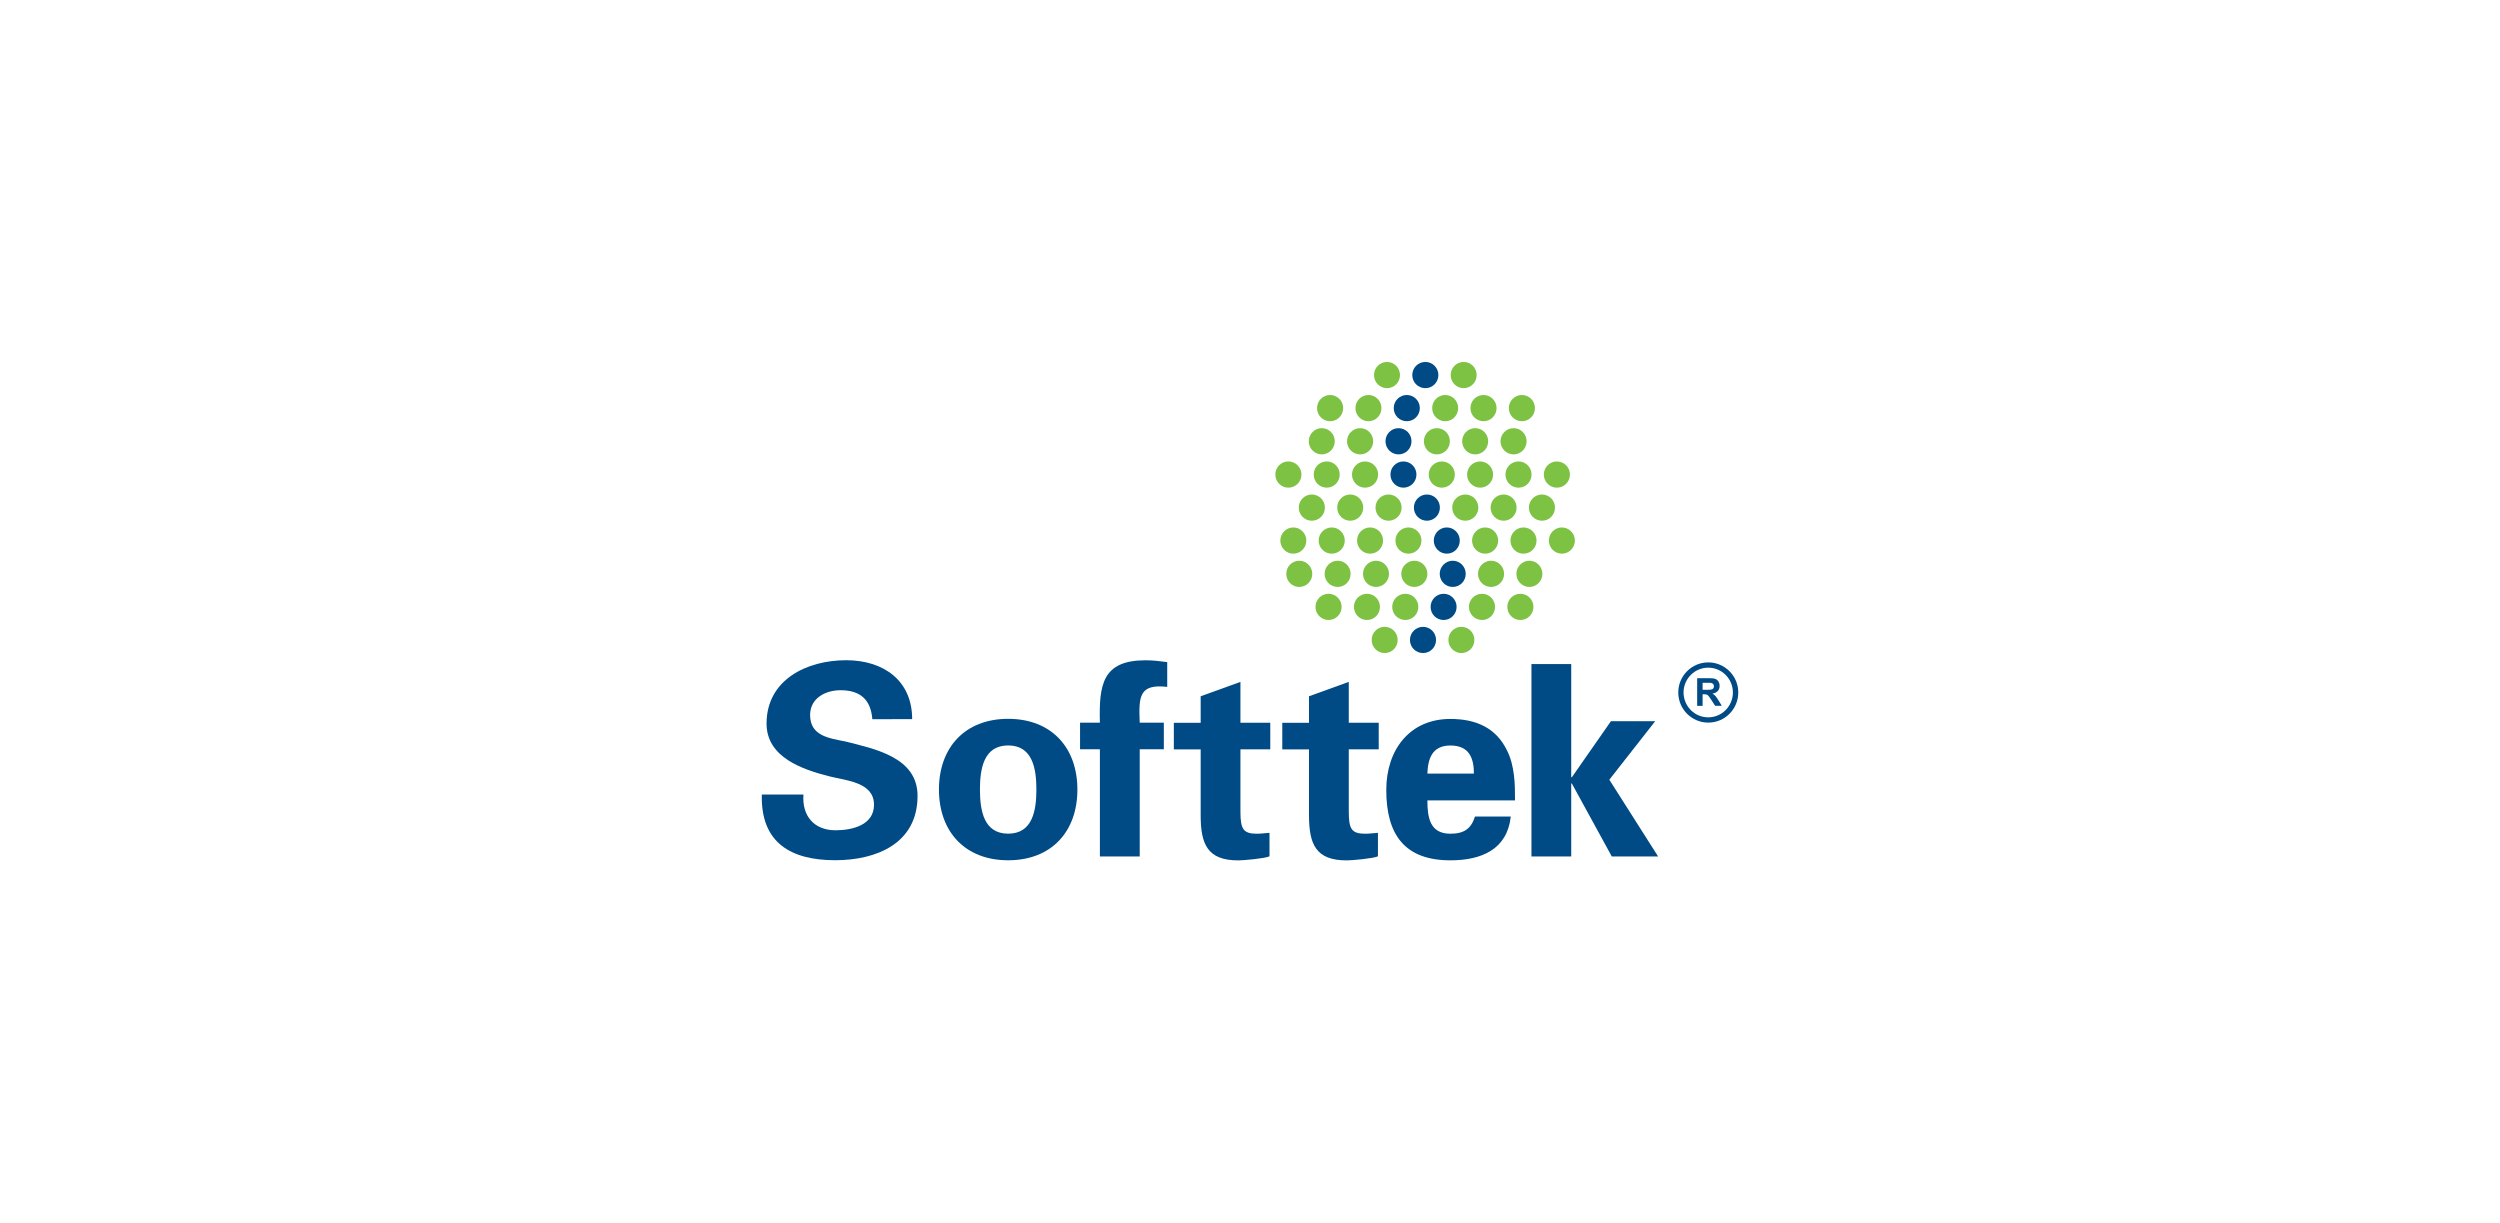
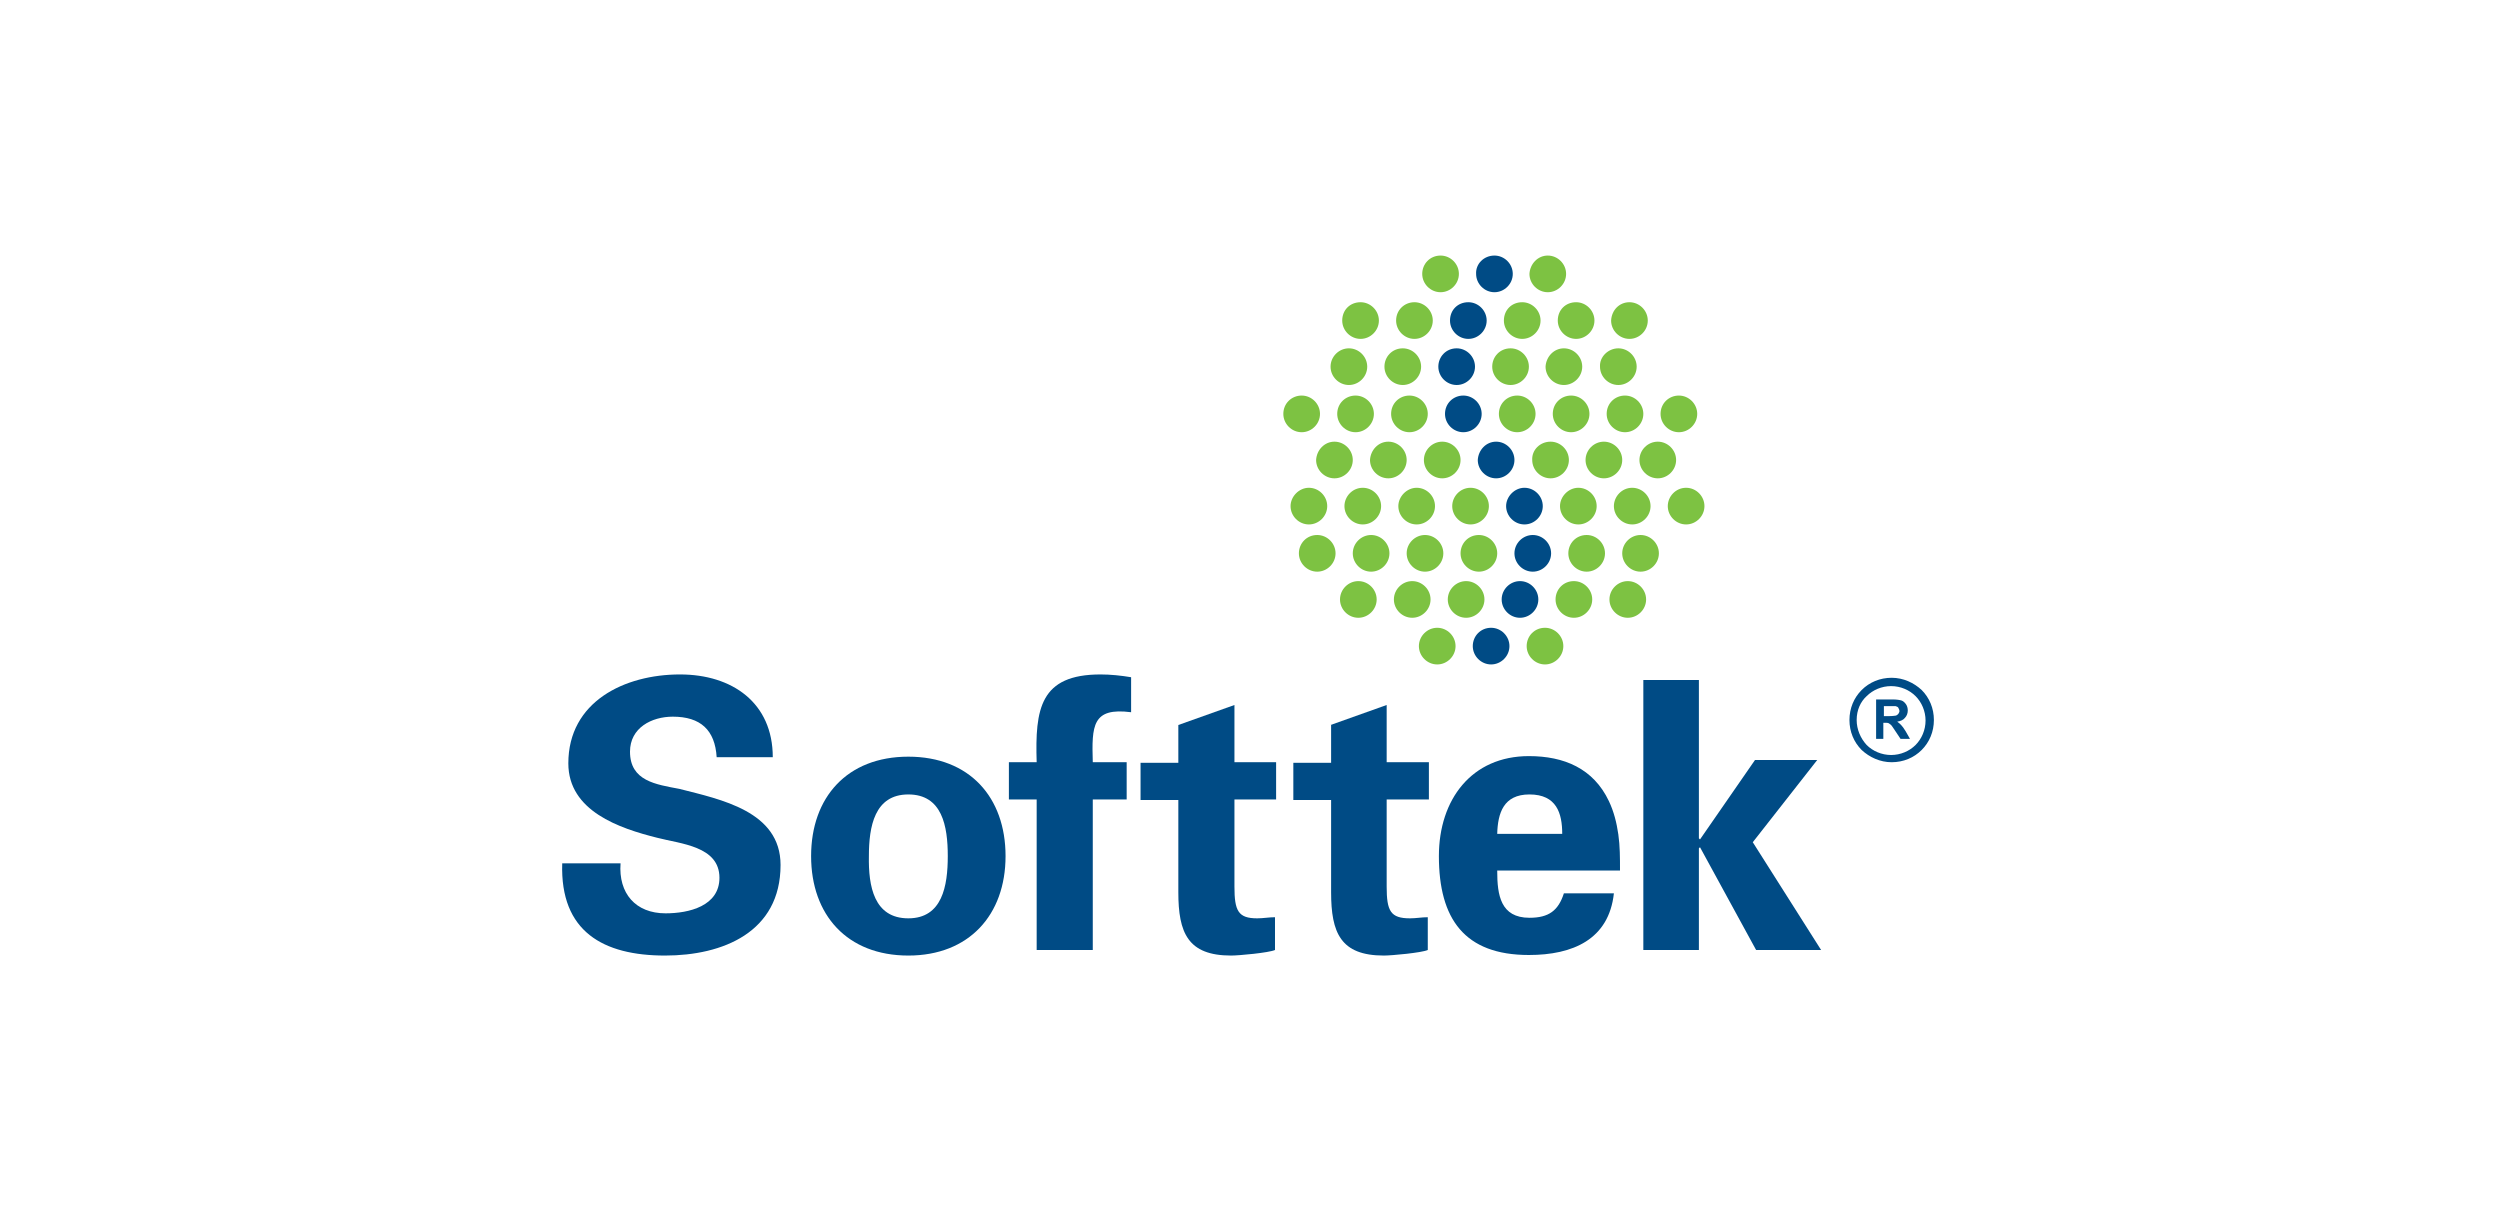
<svg xmlns="http://www.w3.org/2000/svg" version="1.1" id="Layer_1" x="0px" y="0px" viewBox="0 0 450 220" style="enable-background:new 0 0 450 220;" xml:space="preserve">
  <style type="text/css">
- 	.st0{fill-rule:evenodd;clip-rule:evenodd;fill:#004B85;}
- 	.st1{fill-rule:evenodd;clip-rule:evenodd;fill:#7DC242;}
- 	.st2{fill:#004B85;}
+ 	.st0{fill:none;}
+ 	.st1{fill-rule:evenodd;clip-rule:evenodd;fill:#004B85;}
+ 	.st2{fill-rule:evenodd;clip-rule:evenodd;fill:#7DC242;}
+ 	.st3{fill:#004B85;}
</style>
+   <rect class="st0" width="450" height="220" />
  <g>
-     <path class="st0" d="M151.3,124.24c-2.72,0-5.48,1.43-5.48,4.46c0,3.74,3.34,4.17,6.37,4.77c5.26,1.34,12.97,2.83,12.97,9.78   c0,8.6-7.42,11.59-14.84,11.59c-7.87,0-13.43-3.08-13.19-11.83h7.49c-0.29,3.85,1.92,6.44,5.77,6.44c2.98,0,6.93-0.91,6.93-4.59   c0-4.06-4.95-4.34-7.95-5.1c-4.84-1.22-11.39-3.39-11.39-9.51c0-7.89,7.22-11.41,14.33-11.41c6.71,0,11.88,3.65,11.88,10.6   l-7.17,0.02C156.75,125.97,154.88,124.24,151.3,124.24L151.3,124.24z" />
-     <path class="st0" d="M181.47,154.85c-7.8,0-12.46-5.19-12.46-12.74c0-7.53,4.66-12.72,12.46-12.72c7.8,0,12.46,5.19,12.46,12.72   C193.94,149.66,189.28,154.85,181.47,154.85L181.47,154.85z M181.47,150.06c4.37,0,5.08-4.12,5.08-7.95c0-3.81-0.71-7.93-5.08-7.93   c-4.37,0-5.08,4.12-5.08,7.93C176.39,145.94,177.1,150.06,181.47,150.06L181.47,150.06z" />
-     <path class="st0" d="M205.15,130.08h4.34v4.79h-4.34v19.29h-7.17v-19.29h-3.57v-4.79h3.57c-0.18-6.82,0.44-11.23,8.22-11.23   c1.29,0,2.61,0.15,3.9,0.33v4.46C205.04,123.06,204.95,125.37,205.15,130.08L205.15,130.08z" />
-     <path class="st0" d="M216.11,125.33l7.17-2.59v7.35h5.37v4.79h-5.37v11.16c0,3.16,0.47,4.03,2.94,4.03c0.76,0,1.52-0.11,2.29-0.16   v4.23c-0.8,0.38-4.63,0.73-5.62,0.73c-5.57,0-6.77-2.92-6.77-8.15v-11.83h-4.83v-4.79h4.83V125.33L216.11,125.33z" />
-     <path class="st0" d="M235.61,125.33l7.17-2.59v7.35h5.39v4.79h-5.39v11.16c0,3.16,0.47,4.03,2.96,4.03c0.76,0,1.52-0.11,2.29-0.16   v4.23c-0.82,0.38-4.63,0.73-5.62,0.73c-5.59,0-6.79-2.92-6.79-8.15v-11.83h-4.81v-4.79h4.81V125.33L235.61,125.33z" />
-     <path class="st0" d="M256.93,144.06c0,3.08,0.44,6.01,4.14,6.01c2.5,0,3.74-0.93,4.43-3.1h6.44c-0.63,5.91-5.26,7.89-10.87,7.89   c-8.24,0-11.54-4.64-11.54-12.66c0-7.24,4.21-12.79,11.54-12.79c4.52,0,8.24,1.54,10.23,5.75c0.67,1.34,1,2.78,1.2,4.3   c0.2,1.49,0.2,3.01,0.2,4.61H256.93L256.93,144.06z M265.3,139.25c0-2.63-0.73-5.06-4.23-5.06c-3.32,0-4.05,2.43-4.14,5.06H265.3   L265.3,139.25z" />
-     <polygon class="st0" points="282.91,139.94 289.97,129.81 297.94,129.81 289.68,140.35 298.46,154.16 290.12,154.16 282.91,140.99    282.82,141.08 282.82,154.16 275.66,154.16 275.66,119.53 282.82,119.53 282.82,139.85 282.91,139.94  " />
-     <path class="st0" d="M256.57,65.15c1.29,0,2.34,1.05,2.34,2.36c0,1.31-1.05,2.36-2.34,2.36c-1.31,0-2.36-1.05-2.36-2.36   C254.21,66.2,255.26,65.15,256.57,65.15L256.57,65.15z" />
-     <path class="st0" d="M256.15,112.83c1.29,0,2.34,1.05,2.34,2.36c0,1.31-1.05,2.36-2.34,2.36c-1.31,0-2.36-1.05-2.36-2.36   C253.79,113.88,254.85,112.83,256.15,112.83L256.15,112.83z" />
-     <path class="st0" d="M261.49,100.93c1.31,0,2.34,1.07,2.34,2.36c0,1.31-1.03,2.36-2.34,2.36c-1.29,0-2.34-1.05-2.34-2.36   C259.15,102,260.2,100.93,261.49,100.93L261.49,100.93z" />
-     <path class="st0" d="M259.85,106.88c1.29,0,2.34,1.05,2.34,2.36c0,1.31-1.05,2.36-2.34,2.36c-1.29,0-2.34-1.05-2.34-2.36   C257.51,107.93,258.57,106.88,259.85,106.88L259.85,106.88z" />
-     <path class="st0" d="M256.84,89.01c1.31,0,2.34,1.05,2.34,2.36c0,1.31-1.03,2.36-2.34,2.36c-1.29,0-2.34-1.05-2.34-2.36   C254.5,90.06,255.55,89.01,256.84,89.01L256.84,89.01z" />
-     <path class="st0" d="M260.42,94.94c1.31,0,2.34,1.07,2.34,2.36c0,1.31-1.03,2.36-2.34,2.36c-1.29,0-2.34-1.05-2.34-2.36   C258.08,96.01,259.13,94.94,260.42,94.94L260.42,94.94z" />
-     <path class="st0" d="M251.73,77.07c1.31,0,2.34,1.05,2.34,2.36c0,1.31-1.03,2.36-2.34,2.36c-1.29,0-2.34-1.05-2.34-2.36   C249.39,78.12,250.44,77.07,251.73,77.07L251.73,77.07z" />
-     <path class="st0" d="M253.23,71.1c1.29,0,2.34,1.05,2.34,2.36c0,1.31-1.05,2.36-2.34,2.36c-1.31,0-2.36-1.05-2.36-2.36   C250.87,72.15,251.93,71.1,253.23,71.1L253.23,71.1z" />
-     <path class="st0" d="M252.62,83.06c1.29,0,2.34,1.05,2.34,2.36c0,1.31-1.05,2.36-2.34,2.36c-1.29,0-2.34-1.05-2.34-2.36   C250.27,84.11,251.33,83.06,252.62,83.06L252.62,83.06z" />
-     <path class="st1" d="M249.66,65.15c1.29,0,2.34,1.05,2.34,2.36c0,1.31-1.05,2.36-2.34,2.36c-1.29,0-2.34-1.05-2.34-2.36   C247.32,66.2,248.37,65.15,249.66,65.15L249.66,65.15z" />
-     <path class="st1" d="M249.24,112.83c1.31,0,2.34,1.05,2.34,2.36c0,1.31-1.03,2.36-2.34,2.36c-1.29,0-2.34-1.05-2.34-2.36   C246.9,113.88,247.95,112.83,249.24,112.83L249.24,112.83z" />
-     <path class="st1" d="M263.05,112.83c1.31,0,2.34,1.05,2.34,2.36c0,1.31-1.03,2.36-2.34,2.36c-1.29,0-2.34-1.05-2.34-2.36   C260.71,113.88,261.76,112.83,263.05,112.83L263.05,112.83z" />
-     <path class="st1" d="M263.46,65.15c1.29,0,2.34,1.05,2.34,2.36c0,1.31-1.05,2.36-2.34,2.36c-1.29,0-2.34-1.05-2.34-2.36   C261.12,66.2,262.18,65.15,263.46,65.15L263.46,65.15z" />
-     <path class="st1" d="M233.87,100.93c1.29,0,2.34,1.07,2.34,2.36c0,1.31-1.05,2.36-2.34,2.36c-1.31,0-2.34-1.05-2.34-2.36   C231.53,102,232.57,100.93,233.87,100.93L233.87,100.93z" />
-     <path class="st1" d="M240.79,100.93c1.29,0,2.32,1.07,2.32,2.36c0,1.31-1.03,2.36-2.32,2.36c-1.31,0-2.36-1.05-2.36-2.36   C238.43,102,239.48,100.93,240.79,100.93L240.79,100.93z" />
-     <path class="st1" d="M247.68,100.93c1.29,0,2.34,1.07,2.34,2.36c0,1.31-1.05,2.36-2.34,2.36c-1.29,0-2.34-1.05-2.34-2.36   C245.34,102,246.39,100.93,247.68,100.93L247.68,100.93z" />
-     <path class="st1" d="M254.57,100.93c1.31,0,2.36,1.07,2.36,2.36c0,1.31-1.05,2.36-2.36,2.36c-1.29,0-2.34-1.05-2.34-2.36   C252.23,102,253.29,100.93,254.57,100.93L254.57,100.93z" />
-     <path class="st1" d="M268.4,100.93c1.29,0,2.34,1.07,2.34,2.36c0,1.31-1.05,2.36-2.34,2.36c-1.31,0-2.36-1.05-2.36-2.36   C266.04,102,267.09,100.93,268.4,100.93L268.4,100.93z" />
-     <path class="st1" d="M275.29,100.93c1.29,0,2.34,1.07,2.34,2.36c0,1.31-1.05,2.36-2.34,2.36c-1.29,0-2.34-1.05-2.34-2.36   C272.95,102,274.01,100.93,275.29,100.93L275.29,100.93z" />
-     <path class="st1" d="M239.13,106.88c1.31,0,2.36,1.05,2.36,2.36c0,1.31-1.05,2.36-2.36,2.36c-1.29,0-2.34-1.05-2.34-2.36   C236.79,107.93,237.85,106.88,239.13,106.88L239.13,106.88z" />
-     <path class="st1" d="M246.05,106.88c1.31,0,2.34,1.05,2.34,2.36c0,1.31-1.03,2.36-2.34,2.36c-1.29,0-2.34-1.05-2.34-2.36   C243.71,107.93,244.76,106.88,246.05,106.88L246.05,106.88z" />
-     <path class="st1" d="M252.96,106.88c1.29,0,2.34,1.05,2.34,2.36c0,1.31-1.05,2.36-2.34,2.36c-1.31,0-2.36-1.05-2.36-2.36   C250.6,107.93,251.65,106.88,252.96,106.88L252.96,106.88z" />
-     <path class="st1" d="M266.77,106.88c1.29,0,2.34,1.05,2.34,2.36c0,1.31-1.05,2.36-2.34,2.36c-1.31,0-2.36-1.05-2.36-2.36   C264.41,107.93,265.46,106.88,266.77,106.88L266.77,106.88z" />
-     <path class="st1" d="M273.66,106.88c1.31,0,2.36,1.05,2.36,2.36c0,1.31-1.05,2.36-2.36,2.36c-1.29,0-2.34-1.05-2.34-2.36   C271.32,107.93,272.37,106.88,273.66,106.88L273.66,106.88z" />
-     <path class="st1" d="M236.12,89.01c1.31,0,2.36,1.05,2.36,2.36c0,1.31-1.05,2.36-2.36,2.36c-1.29,0-2.34-1.05-2.34-2.36   C233.78,90.06,234.83,89.01,236.12,89.01L236.12,89.01z" />
-     <path class="st1" d="M243.04,89.01c1.29,0,2.34,1.05,2.34,2.36c0,1.31-1.05,2.36-2.34,2.36c-1.29,0-2.34-1.05-2.34-2.36   C240.69,90.06,241.75,89.01,243.04,89.01L243.04,89.01z" />
-     <path class="st1" d="M249.93,89.01c1.31,0,2.36,1.05,2.36,2.36c0,1.31-1.05,2.36-2.36,2.36c-1.29,0-2.34-1.05-2.34-2.36   C247.59,90.06,248.64,89.01,249.93,89.01L249.93,89.01z" />
-     <path class="st1" d="M263.76,89.01c1.29,0,2.34,1.05,2.34,2.36c0,1.31-1.05,2.36-2.34,2.36c-1.31,0-2.36-1.05-2.36-2.36   C261.4,90.06,262.45,89.01,263.76,89.01L263.76,89.01z" />
-     <path class="st1" d="M270.65,89.01c1.29,0,2.34,1.05,2.34,2.36c0,1.31-1.05,2.36-2.34,2.36c-1.29,0-2.34-1.05-2.34-2.36   C268.31,90.06,269.36,89.01,270.65,89.01L270.65,89.01z" />
-     <path class="st1" d="M277.56,89.01c1.29,0,2.34,1.05,2.34,2.36c0,1.31-1.05,2.36-2.34,2.36c-1.29,0-2.36-1.05-2.36-2.36   C275.2,90.06,276.27,89.01,277.56,89.01L277.56,89.01z" />
-     <path class="st1" d="M232.8,94.94c1.29,0,2.34,1.07,2.34,2.36c0,1.31-1.05,2.36-2.34,2.36c-1.29,0-2.34-1.05-2.34-2.36   C230.46,96.01,231.51,94.94,232.8,94.94L232.8,94.94z" />
-     <path class="st1" d="M239.72,94.94c1.29,0,2.34,1.07,2.34,2.36c0,1.31-1.05,2.36-2.34,2.36c-1.31,0-2.36-1.05-2.36-2.36   C237.36,96.01,238.41,94.94,239.72,94.94L239.72,94.94z" />
-     <path class="st1" d="M246.61,94.94c1.31,0,2.34,1.07,2.34,2.36c0,1.31-1.03,2.36-2.34,2.36c-1.29,0-2.34-1.05-2.34-2.36   C244.27,96.01,245.32,94.94,246.61,94.94L246.61,94.94z" />
-     <path class="st1" d="M253.52,94.94c1.29,0,2.34,1.07,2.34,2.36c0,1.31-1.05,2.36-2.34,2.36c-1.31,0-2.34-1.05-2.34-2.36   C251.18,96.01,252.22,94.94,253.52,94.94L253.52,94.94z" />
-     <path class="st1" d="M267.33,94.94c1.29,0,2.34,1.07,2.34,2.36c0,1.31-1.05,2.36-2.34,2.36c-1.29,0-2.36-1.05-2.36-2.36   C264.97,96.01,266.04,94.94,267.33,94.94L267.33,94.94z" />
-     <path class="st1" d="M274.22,94.94c1.31,0,2.36,1.07,2.36,2.36c0,1.31-1.05,2.36-2.36,2.36c-1.29,0-2.34-1.05-2.34-2.36   C271.88,96.01,272.94,94.94,274.22,94.94L274.22,94.94z" />
-     <path class="st1" d="M281.14,94.94c1.29,0,2.34,1.07,2.34,2.36c0,1.31-1.05,2.36-2.34,2.36c-1.31,0-2.34-1.05-2.34-2.36   C278.8,96.01,279.83,94.94,281.14,94.94L281.14,94.94z" />
-     <path class="st1" d="M237.92,77.07c1.29,0,2.34,1.05,2.34,2.36c0,1.31-1.05,2.36-2.34,2.36s-2.34-1.05-2.34-2.36   C235.58,78.12,236.63,77.07,237.92,77.07L237.92,77.07z" />
-     <path class="st1" d="M244.83,77.07c1.29,0,2.34,1.05,2.34,2.36c0,1.31-1.05,2.36-2.34,2.36c-1.31,0-2.36-1.05-2.36-2.36   C242.47,78.12,243.53,77.07,244.83,77.07L244.83,77.07z" />
-     <path class="st1" d="M258.64,77.07c1.29,0,2.34,1.05,2.34,2.36c0,1.31-1.05,2.36-2.34,2.36c-1.31,0-2.34-1.05-2.34-2.36   C256.3,78.12,257.33,77.07,258.64,77.07L258.64,77.07z" />
-     <path class="st1" d="M265.53,77.07c1.31,0,2.34,1.05,2.34,2.36c0,1.31-1.03,2.36-2.34,2.36c-1.29,0-2.34-1.05-2.34-2.36   C263.19,78.12,264.25,77.07,265.53,77.07L265.53,77.07z" />
-     <path class="st1" d="M272.45,77.07c1.29,0,2.34,1.05,2.34,2.36c0,1.31-1.05,2.36-2.34,2.36c-1.29,0-2.36-1.05-2.36-2.36   C270.09,78.12,271.16,77.07,272.45,77.07L272.45,77.07z" />
-     <path class="st1" d="M239.41,71.1c1.31,0,2.36,1.05,2.36,2.36c0,1.31-1.05,2.36-2.36,2.36c-1.29,0-2.34-1.05-2.34-2.36   C237.07,72.15,238.12,71.1,239.41,71.1L239.41,71.1z" />
-     <path class="st1" d="M246.32,71.1c1.29,0,2.34,1.05,2.34,2.36c0,1.31-1.05,2.36-2.34,2.36c-1.29,0-2.34-1.05-2.34-2.36   C243.98,72.15,245.03,71.1,246.32,71.1L246.32,71.1z" />
-     <path class="st1" d="M260.13,71.1c1.31,0,2.34,1.05,2.34,2.36c0,1.31-1.03,2.36-2.34,2.36c-1.29,0-2.34-1.05-2.34-2.36   C257.79,72.15,258.84,71.1,260.13,71.1L260.13,71.1z" />
-     <path class="st1" d="M267.04,71.1c1.29,0,2.34,1.05,2.34,2.36c0,1.31-1.05,2.36-2.34,2.36c-1.31,0-2.36-1.05-2.36-2.36   C264.68,72.15,265.73,71.1,267.04,71.1L267.04,71.1z" />
-     <path class="st1" d="M273.93,71.1c1.31,0,2.36,1.05,2.36,2.36c0,1.31-1.05,2.36-2.36,2.36c-1.29,0-2.34-1.05-2.34-2.36   C271.59,72.15,272.65,71.1,273.93,71.1L273.93,71.1z" />
-     <path class="st1" d="M231.9,83.06c1.31,0,2.36,1.05,2.36,2.36c0,1.31-1.05,2.36-2.36,2.36c-1.29,0-2.34-1.05-2.34-2.36   C229.55,84.11,230.61,83.06,231.9,83.06L231.9,83.06z" />
-     <path class="st1" d="M238.81,83.06c1.29,0,2.34,1.05,2.34,2.36c0,1.31-1.05,2.36-2.34,2.36c-1.31,0-2.34-1.05-2.34-2.36   C236.47,84.11,237.5,83.06,238.81,83.06L238.81,83.06z" />
-     <path class="st1" d="M245.7,83.06c1.31,0,2.36,1.05,2.36,2.36c0,1.31-1.05,2.36-2.36,2.36c-1.29,0-2.34-1.05-2.34-2.36   C243.36,84.11,244.41,83.06,245.7,83.06L245.7,83.06z" />
-     <path class="st1" d="M259.53,83.06c1.29,0,2.34,1.05,2.34,2.36c0,1.31-1.05,2.36-2.34,2.36c-1.31,0-2.36-1.05-2.36-2.36   C257.17,84.11,258.22,83.06,259.53,83.06L259.53,83.06z" />
-     <path class="st1" d="M266.42,83.06c1.29,0,2.34,1.05,2.34,2.36c0,1.31-1.05,2.36-2.34,2.36c-1.29,0-2.34-1.05-2.34-2.36   C264.08,84.11,265.13,83.06,266.42,83.06L266.42,83.06z" />
-     <path class="st1" d="M273.34,83.06c1.29,0,2.34,1.05,2.34,2.36c0,1.31-1.05,2.36-2.34,2.36c-1.31,0-2.36-1.05-2.36-2.36   C270.98,84.11,272.03,83.06,273.34,83.06L273.34,83.06z" />
-     <path class="st1" d="M280.23,83.06c1.31,0,2.36,1.05,2.36,2.36c0,1.31-1.05,2.36-2.36,2.36c-1.29,0-2.34-1.05-2.34-2.36   C277.89,84.11,278.94,83.06,280.23,83.06L280.23,83.06z" />
-     <path class="st2" d="M302.09,124.64L302.09,124.64L302.09,124.64c0-1.49,0.6-2.84,1.58-3.82c0.97-0.98,2.32-1.59,3.82-1.59v0h0h0v0   c1.49,0,2.84,0.61,3.82,1.59c0.97,0.98,1.58,2.33,1.58,3.82h0v0v0h0c0,1.5-0.6,2.86-1.58,3.84c-0.97,0.98-2.32,1.59-3.82,1.59v0h0   h0v0c-1.49,0-2.84-0.61-3.82-1.59C302.69,127.5,302.09,126.14,302.09,124.64L302.09,124.64L302.09,124.64L302.09,124.64z    M303.04,124.64L303.04,124.64L303.04,124.64L303.04,124.64L303.04,124.64c0,1.24,0.5,2.36,1.3,3.17c0.8,0.81,1.91,1.31,3.14,1.31   v0h0h0v0c1.23,0,2.34-0.5,3.14-1.31c0.8-0.81,1.3-1.93,1.3-3.17h0v0v0h0c0-1.23-0.5-2.34-1.3-3.15c-0.8-0.81-1.91-1.31-3.14-1.31v0   h0h0v0c-1.23,0-2.34,0.5-3.14,1.31C303.54,122.3,303.04,123.41,303.04,124.64L303.04,124.64z" />
-     <path class="st0" d="M306.48,124.17h0.74c0.47,0,0.78-0.04,0.89-0.07c0.13-0.04,0.22-0.11,0.29-0.2c0.07-0.11,0.11-0.24,0.11-0.38   c0-0.16-0.05-0.31-0.15-0.4c-0.09-0.11-0.22-0.16-0.38-0.2c-0.07-0.02-0.33-0.02-0.73-0.02h-0.78V124.17L306.48,124.17z    M305.49,127.04v-4.97h2.1c0.53,0,0.91,0.04,1.16,0.13c0.24,0.09,0.42,0.25,0.56,0.47c0.15,0.24,0.22,0.49,0.22,0.78   c0,0.38-0.11,0.69-0.33,0.93c-0.22,0.25-0.54,0.4-0.96,0.47c0.2,0.13,0.38,0.25,0.53,0.42c0.13,0.15,0.33,0.42,0.56,0.8l0.6,0.98   h-1.2l-0.71-1.09c-0.25-0.4-0.44-0.63-0.53-0.74c-0.09-0.09-0.2-0.16-0.31-0.2c-0.11-0.04-0.27-0.05-0.51-0.05h-0.2v2.09H305.49   L305.49,127.04z" />
+     <path class="st1" d="M121.1,129c-3.8,0-7.7,2-7.7,6.3c0,5.3,4.7,5.9,8.9,6.7c7.4,1.9,18.2,4,18.2,13.7c0,12.1-10.4,16.3-20.8,16.3   c-11.1,0-18.9-4.3-18.5-16.6h10.5c-0.4,5.4,2.7,9,8.1,9c4.2,0,9.7-1.3,9.7-6.4c0-5.7-7-6.1-11.2-7.2c-6.8-1.7-16-4.8-16-13.4   c0-11.1,10.1-16,20.1-16c9.4,0,16.7,5.1,16.7,14.9l-10.1,0C128.7,131.4,126.1,129,121.1,129L121.1,129z" />
+     <path class="st1" d="M163.5,172c-11,0-17.5-7.3-17.5-17.9c0-10.6,6.5-17.9,17.5-17.9c11,0,17.5,7.3,17.5,17.9   C181,164.7,174.4,172,163.5,172L163.5,172z M163.5,165.3c6.1,0,7.1-5.8,7.1-11.2c0-5.4-1-11.1-7.1-11.1c-6.1,0-7.1,5.8-7.1,11.1   C156.3,159.5,157.3,165.3,163.5,165.3L163.5,165.3z" />
+     <path class="st1" d="M196.7,137.2h6.1v6.7h-6.1V171h-10.1v-27.1h-5v-6.7h5c-0.3-9.6,0.6-15.8,11.5-15.8c1.8,0,3.7,0.2,5.5,0.5v6.3   C196.6,127.3,196.5,130.6,196.7,137.2L196.7,137.2z" />
+     <path class="st1" d="M212.1,130.5l10.1-3.6v10.3h7.5v6.7h-7.5v15.7c0,4.4,0.7,5.7,4.1,5.7c1.1,0,2.1-0.2,3.2-0.2v5.9   c-1.1,0.5-6.5,1-7.9,1c-7.8,0-9.5-4.1-9.5-11.4v-16.6h-6.8v-6.7h6.8V130.5L212.1,130.5z" />
+     <path class="st1" d="M239.5,130.5l10.1-3.6v10.3h7.6v6.7h-7.6v15.7c0,4.4,0.7,5.7,4.2,5.7c1.1,0,2.1-0.2,3.2-0.2v5.9   c-1.1,0.5-6.5,1-7.9,1c-7.8,0-9.5-4.1-9.5-11.4v-16.6h-6.8v-6.7h6.8V130.5L239.5,130.5z" />
+     <path class="st1" d="M269.5,156.8c0,4.3,0.6,8.4,5.8,8.4c3.5,0,5.2-1.3,6.2-4.4h9c-0.9,8.3-7.4,11.1-15.3,11.1   c-11.6,0-16.2-6.5-16.2-17.8c0-10.2,5.9-18,16.2-18c6.3,0,11.6,2.2,14.4,8.1c0.9,1.9,1.4,3.9,1.7,6c0.3,2.1,0.3,4.2,0.3,6.5H269.5   L269.5,156.8z M281.2,150.1c0-3.7-1-7.1-5.9-7.1c-4.7,0-5.7,3.4-5.8,7.1H281.2L281.2,150.1z" />
+     <polygon class="st1" points="306,151.1 315.9,136.8 327.1,136.8 315.5,151.6 327.8,171 316.1,171 306,152.5 305.8,152.7 305.8,171    295.8,171 295.8,122.4 305.8,122.4 305.8,150.9 306,151.1  " />
+     <path class="st1" d="M269,46c1.8,0,3.3,1.5,3.3,3.3c0,1.8-1.5,3.3-3.3,3.3c-1.8,0-3.3-1.5-3.3-3.3C265.6,47.5,267.1,46,269,46   L269,46z" />
+     <path class="st1" d="M268.4,113c1.8,0,3.3,1.5,3.3,3.3c0,1.8-1.5,3.3-3.3,3.3c-1.8,0-3.3-1.5-3.3-3.3   C265.1,114.5,266.5,113,268.4,113L268.4,113z" />
+     <path class="st1" d="M275.9,96.3c1.8,0,3.3,1.5,3.3,3.3c0,1.8-1.5,3.3-3.3,3.3c-1.8,0-3.3-1.5-3.3-3.3   C272.6,97.8,274.1,96.3,275.9,96.3L275.9,96.3z" />
+     <path class="st1" d="M273.6,104.6c1.8,0,3.3,1.5,3.3,3.3c0,1.8-1.5,3.3-3.3,3.3c-1.8,0-3.3-1.5-3.3-3.3   C270.3,106.1,271.8,104.6,273.6,104.6L273.6,104.6z" />
+     <path class="st1" d="M269.3,79.5c1.8,0,3.3,1.5,3.3,3.3c0,1.8-1.5,3.3-3.3,3.3c-1.8,0-3.3-1.5-3.3-3.3   C266.1,81,267.5,79.5,269.3,79.5L269.3,79.5z" />
+     <path class="st1" d="M274.4,87.8c1.8,0,3.3,1.5,3.3,3.3c0,1.8-1.5,3.3-3.3,3.3c-1.8,0-3.3-1.5-3.3-3.3   C271.1,89.4,272.6,87.8,274.4,87.8L274.4,87.8z" />
+     <path class="st1" d="M262.2,62.7c1.8,0,3.3,1.5,3.3,3.3c0,1.8-1.5,3.3-3.3,3.3c-1.8,0-3.3-1.5-3.3-3.3   C258.9,64.2,260.3,62.7,262.2,62.7L262.2,62.7z" />
+     <path class="st1" d="M264.3,54.4c1.8,0,3.3,1.5,3.3,3.3c0,1.8-1.5,3.3-3.3,3.3c-1.8,0-3.3-1.5-3.3-3.3   C261,55.8,262.4,54.4,264.3,54.4L264.3,54.4z" />
+     <path class="st1" d="M263.4,71.2c1.8,0,3.3,1.5,3.3,3.3c0,1.8-1.5,3.3-3.3,3.3c-1.8,0-3.3-1.5-3.3-3.3   C260.1,72.6,261.6,71.2,263.4,71.2L263.4,71.2z" />
+     <path class="st2" d="M259.3,46c1.8,0,3.3,1.5,3.3,3.3c0,1.8-1.5,3.3-3.3,3.3c-1.8,0-3.3-1.5-3.3-3.3C256,47.5,257.4,46,259.3,46   L259.3,46z" />
+     <path class="st2" d="M258.7,113c1.8,0,3.3,1.5,3.3,3.3c0,1.8-1.5,3.3-3.3,3.3c-1.8,0-3.3-1.5-3.3-3.3   C255.4,114.5,256.9,113,258.7,113L258.7,113z" />
+     <path class="st2" d="M278.1,113c1.8,0,3.3,1.5,3.3,3.3c0,1.8-1.5,3.3-3.3,3.3c-1.8,0-3.3-1.5-3.3-3.3   C274.8,114.5,276.2,113,278.1,113L278.1,113z" />
+     <path class="st2" d="M278.6,46c1.8,0,3.3,1.5,3.3,3.3c0,1.8-1.5,3.3-3.3,3.3c-1.8,0-3.3-1.5-3.3-3.3C275.4,47.5,276.8,46,278.6,46   L278.6,46z" />
+     <path class="st2" d="M237.1,96.3c1.8,0,3.3,1.5,3.3,3.3c0,1.8-1.5,3.3-3.3,3.3c-1.8,0-3.3-1.5-3.3-3.3   C233.8,97.8,235.2,96.3,237.1,96.3L237.1,96.3z" />
+     <path class="st2" d="M246.8,96.3c1.8,0,3.3,1.5,3.3,3.3c0,1.8-1.5,3.3-3.3,3.3c-1.8,0-3.3-1.5-3.3-3.3   C243.5,97.8,245,96.3,246.8,96.3L246.8,96.3z" />
+     <path class="st2" d="M256.5,96.3c1.8,0,3.3,1.5,3.3,3.3c0,1.8-1.5,3.3-3.3,3.3c-1.8,0-3.3-1.5-3.3-3.3   C253.2,97.8,254.7,96.3,256.5,96.3L256.5,96.3z" />
+     <path class="st2" d="M266.2,96.3c1.8,0,3.3,1.5,3.3,3.3c0,1.8-1.5,3.3-3.3,3.3c-1.8,0-3.3-1.5-3.3-3.3   C262.9,97.8,264.3,96.3,266.2,96.3L266.2,96.3z" />
+     <path class="st2" d="M285.6,96.3c1.8,0,3.3,1.5,3.3,3.3c0,1.8-1.5,3.3-3.3,3.3c-1.8,0-3.3-1.5-3.3-3.3   C282.3,97.8,283.7,96.3,285.6,96.3L285.6,96.3z" />
+     <path class="st2" d="M295.3,96.3c1.8,0,3.3,1.5,3.3,3.3c0,1.8-1.5,3.3-3.3,3.3c-1.8,0-3.3-1.5-3.3-3.3   C292,97.8,293.5,96.3,295.3,96.3L295.3,96.3z" />
+     <path class="st2" d="M244.5,104.6c1.8,0,3.3,1.5,3.3,3.3c0,1.8-1.5,3.3-3.3,3.3c-1.8,0-3.3-1.5-3.3-3.3   C241.2,106.1,242.7,104.6,244.5,104.6L244.5,104.6z" />
+     <path class="st2" d="M254.2,104.6c1.8,0,3.3,1.5,3.3,3.3c0,1.8-1.5,3.3-3.3,3.3c-1.8,0-3.3-1.5-3.3-3.3   C250.9,106.1,252.4,104.6,254.2,104.6L254.2,104.6z" />
+     <path class="st2" d="M263.9,104.6c1.8,0,3.3,1.5,3.3,3.3c0,1.8-1.5,3.3-3.3,3.3c-1.8,0-3.3-1.5-3.3-3.3   C260.6,106.1,262.1,104.6,263.9,104.6L263.9,104.6z" />
+     <path class="st2" d="M283.3,104.6c1.8,0,3.3,1.5,3.3,3.3c0,1.8-1.5,3.3-3.3,3.3c-1.8,0-3.3-1.5-3.3-3.3   C280,106.1,281.4,104.6,283.3,104.6L283.3,104.6z" />
+     <path class="st2" d="M293,104.6c1.8,0,3.3,1.5,3.3,3.3c0,1.8-1.5,3.3-3.3,3.3c-1.8,0-3.3-1.5-3.3-3.3   C289.7,106.1,291.2,104.6,293,104.6L293,104.6z" />
+     <path class="st2" d="M240.2,79.5c1.8,0,3.3,1.5,3.3,3.3c0,1.8-1.5,3.3-3.3,3.3c-1.8,0-3.3-1.5-3.3-3.3   C237,81,238.4,79.5,240.2,79.5L240.2,79.5z" />
+     <path class="st2" d="M249.9,79.5c1.8,0,3.3,1.5,3.3,3.3c0,1.8-1.5,3.3-3.3,3.3c-1.8,0-3.3-1.5-3.3-3.3   C246.7,81,248.1,79.5,249.9,79.5L249.9,79.5z" />
+     <path class="st2" d="M259.6,79.5c1.8,0,3.3,1.5,3.3,3.3c0,1.8-1.5,3.3-3.3,3.3c-1.8,0-3.3-1.5-3.3-3.3   C256.3,81,257.8,79.5,259.6,79.5L259.6,79.5z" />
+     <path class="st2" d="M279.1,79.5c1.8,0,3.3,1.5,3.3,3.3c0,1.8-1.5,3.3-3.3,3.3c-1.8,0-3.3-1.5-3.3-3.3   C275.7,81,277.2,79.5,279.1,79.5L279.1,79.5z" />
+     <path class="st2" d="M288.7,79.5c1.8,0,3.3,1.5,3.3,3.3c0,1.8-1.5,3.3-3.3,3.3c-1.8,0-3.3-1.5-3.3-3.3   C285.4,81,286.9,79.5,288.7,79.5L288.7,79.5z" />
+     <path class="st2" d="M298.4,79.5c1.8,0,3.3,1.5,3.3,3.3c0,1.8-1.5,3.3-3.3,3.3c-1.8,0-3.3-1.5-3.3-3.3   C295.1,81,296.6,79.5,298.4,79.5L298.4,79.5z" />
+     <path class="st2" d="M235.6,87.8c1.8,0,3.3,1.5,3.3,3.3c0,1.8-1.5,3.3-3.3,3.3c-1.8,0-3.3-1.5-3.3-3.3   C232.3,89.4,233.8,87.8,235.6,87.8L235.6,87.8z" />
+     <path class="st2" d="M245.3,87.8c1.8,0,3.3,1.5,3.3,3.3c0,1.8-1.5,3.3-3.3,3.3c-1.8,0-3.3-1.5-3.3-3.3   C242,89.4,243.4,87.8,245.3,87.8L245.3,87.8z" />
+     <path class="st2" d="M255,87.8c1.8,0,3.3,1.5,3.3,3.3c0,1.8-1.5,3.3-3.3,3.3c-1.8,0-3.3-1.5-3.3-3.3   C251.7,89.4,253.2,87.8,255,87.8L255,87.8z" />
+     <path class="st2" d="M264.7,87.8c1.8,0,3.3,1.5,3.3,3.3c0,1.8-1.5,3.3-3.3,3.3c-1.8,0-3.3-1.5-3.3-3.3   C261.4,89.4,262.8,87.8,264.7,87.8L264.7,87.8z" />
+     <path class="st2" d="M284.1,87.8c1.8,0,3.3,1.5,3.3,3.3c0,1.8-1.5,3.3-3.3,3.3c-1.8,0-3.3-1.5-3.3-3.3   C280.8,89.4,282.3,87.8,284.1,87.8L284.1,87.8z" />
+     <path class="st2" d="M293.8,87.8c1.8,0,3.3,1.5,3.3,3.3c0,1.8-1.5,3.3-3.3,3.3c-1.8,0-3.3-1.5-3.3-3.3   C290.5,89.4,291.9,87.8,293.8,87.8L293.8,87.8z" />
+     <path class="st2" d="M303.5,87.8c1.8,0,3.3,1.5,3.3,3.3c0,1.8-1.5,3.3-3.3,3.3c-1.8,0-3.3-1.5-3.3-3.3   C300.2,89.4,301.6,87.8,303.5,87.8L303.5,87.8z" />
+     <path class="st2" d="M242.8,62.7c1.8,0,3.3,1.5,3.3,3.3c0,1.8-1.5,3.3-3.3,3.3c-1.8,0-3.3-1.5-3.3-3.3   C239.5,64.2,241,62.7,242.8,62.7L242.8,62.7z" />
+     <path class="st2" d="M252.5,62.7c1.8,0,3.3,1.5,3.3,3.3c0,1.8-1.5,3.3-3.3,3.3c-1.8,0-3.3-1.5-3.3-3.3   C249.2,64.2,250.6,62.7,252.5,62.7L252.5,62.7z" />
+     <path class="st2" d="M271.9,62.7c1.8,0,3.3,1.5,3.3,3.3c0,1.8-1.5,3.3-3.3,3.3c-1.8,0-3.3-1.5-3.3-3.3   C268.6,64.2,270,62.7,271.9,62.7L271.9,62.7z" />
+     <path class="st2" d="M281.5,62.7c1.8,0,3.3,1.5,3.3,3.3c0,1.8-1.5,3.3-3.3,3.3c-1.8,0-3.3-1.5-3.3-3.3   C278.3,64.2,279.7,62.7,281.5,62.7L281.5,62.7z" />
+     <path class="st2" d="M291.3,62.7c1.8,0,3.3,1.5,3.3,3.3c0,1.8-1.5,3.3-3.3,3.3c-1.8,0-3.3-1.5-3.3-3.3   C287.9,64.2,289.5,62.7,291.3,62.7L291.3,62.7z" />
+     <path class="st2" d="M244.9,54.4c1.8,0,3.3,1.5,3.3,3.3c0,1.8-1.5,3.3-3.3,3.3c-1.8,0-3.3-1.5-3.3-3.3   C241.6,55.8,243,54.4,244.9,54.4L244.9,54.4z" />
+     <path class="st2" d="M254.6,54.4c1.8,0,3.3,1.5,3.3,3.3c0,1.8-1.5,3.3-3.3,3.3c-1.8,0-3.3-1.5-3.3-3.3   C251.3,55.8,252.8,54.4,254.6,54.4L254.6,54.4z" />
+     <path class="st2" d="M274,54.4c1.8,0,3.3,1.5,3.3,3.3c0,1.8-1.5,3.3-3.3,3.3c-1.8,0-3.3-1.5-3.3-3.3   C270.7,55.8,272.1,54.4,274,54.4L274,54.4z" />
+     <path class="st2" d="M283.7,54.4c1.8,0,3.3,1.5,3.3,3.3c0,1.8-1.5,3.3-3.3,3.3c-1.8,0-3.3-1.5-3.3-3.3   C280.4,55.8,281.8,54.4,283.7,54.4L283.7,54.4z" />
+     <path class="st2" d="M293.3,54.4c1.8,0,3.3,1.5,3.3,3.3c0,1.8-1.5,3.3-3.3,3.3c-1.8,0-3.3-1.5-3.3-3.3   C290.1,55.8,291.5,54.4,293.3,54.4L293.3,54.4z" />
+     <path class="st2" d="M234.3,71.2c1.8,0,3.3,1.5,3.3,3.3c0,1.8-1.5,3.3-3.3,3.3c-1.8,0-3.3-1.5-3.3-3.3   C231,72.6,232.5,71.2,234.3,71.2L234.3,71.2z" />
+     <path class="st2" d="M244,71.2c1.8,0,3.3,1.5,3.3,3.3c0,1.8-1.5,3.3-3.3,3.3c-1.8,0-3.3-1.5-3.3-3.3   C240.7,72.6,242.2,71.2,244,71.2L244,71.2z" />
+     <path class="st2" d="M253.7,71.2c1.8,0,3.3,1.5,3.3,3.3c0,1.8-1.5,3.3-3.3,3.3c-1.8,0-3.3-1.5-3.3-3.3   C250.4,72.6,251.9,71.2,253.7,71.2L253.7,71.2z" />
+     <path class="st2" d="M273.1,71.2c1.8,0,3.3,1.5,3.3,3.3c0,1.8-1.5,3.3-3.3,3.3c-1.8,0-3.3-1.5-3.3-3.3   C269.8,72.6,271.3,71.2,273.1,71.2L273.1,71.2z" />
+     <path class="st2" d="M282.8,71.2c1.8,0,3.3,1.5,3.3,3.3c0,1.8-1.5,3.3-3.3,3.3c-1.8,0-3.3-1.5-3.3-3.3   C279.5,72.6,281,71.2,282.8,71.2L282.8,71.2z" />
+     <path class="st2" d="M292.5,71.2c1.8,0,3.3,1.5,3.3,3.3c0,1.8-1.5,3.3-3.3,3.3c-1.8,0-3.3-1.5-3.3-3.3   C289.2,72.6,290.7,71.2,292.5,71.2L292.5,71.2z" />
+     <path class="st2" d="M302.2,71.2c1.8,0,3.3,1.5,3.3,3.3c0,1.8-1.5,3.3-3.3,3.3c-1.8,0-3.3-1.5-3.3-3.3   C298.9,72.6,300.4,71.2,302.2,71.2L302.2,71.2z" />
+     <path class="st3" d="M332.9,129.6L332.9,129.6L332.9,129.6c0-2.1,0.8-4,2.2-5.4c1.4-1.4,3.3-2.2,5.4-2.2v0h0h0v0   c2.1,0,4,0.9,5.4,2.2c1.4,1.4,2.2,3.3,2.2,5.4h0v0v0h0c0,2.1-0.8,4-2.2,5.4c-1.4,1.4-3.3,2.2-5.4,2.2v0h0h0v0c-2.1,0-4-0.9-5.4-2.2   C333.7,133.6,332.9,131.7,332.9,129.6L332.9,129.6L332.9,129.6L332.9,129.6z M334.2,129.6L334.2,129.6L334.2,129.6L334.2,129.6   L334.2,129.6c0,1.7,0.7,3.3,1.8,4.5c1.1,1.1,2.7,1.8,4.4,1.8v0h0h0v0c1.7,0,3.3-0.7,4.4-1.8c1.1-1.1,1.8-2.7,1.8-4.4h0v0v0h0   c0-1.7-0.7-3.3-1.8-4.4c-1.1-1.1-2.7-1.8-4.4-1.8v0h0h0v0c-1.7,0-3.3,0.7-4.4,1.8C334.9,126.3,334.2,127.8,334.2,129.6L334.2,129.6   z" />
+     <path class="st1" d="M339.1,128.9h1c0.7,0,1.1-0.1,1.2-0.1c0.2-0.1,0.3-0.2,0.4-0.3c0.1-0.2,0.2-0.3,0.2-0.5c0-0.2-0.1-0.4-0.2-0.6   c-0.1-0.2-0.3-0.2-0.5-0.3c-0.1,0-0.5,0-1,0h-1.1V128.9L339.1,128.9z M337.7,132.9v-7h3c0.7,0,1.3,0.1,1.6,0.2   c0.3,0.1,0.6,0.4,0.8,0.7c0.2,0.3,0.3,0.7,0.3,1.1c0,0.5-0.2,1-0.5,1.3c-0.3,0.4-0.8,0.6-1.4,0.7c0.3,0.2,0.5,0.4,0.7,0.6   c0.2,0.2,0.5,0.6,0.8,1.1l0.8,1.4h-1.7l-1-1.5c-0.4-0.6-0.6-0.9-0.7-1c-0.1-0.1-0.3-0.2-0.4-0.3c-0.2-0.1-0.4-0.1-0.7-0.1h-0.3v2.9   H337.7L337.7,132.9z" />
  </g>
</svg>
